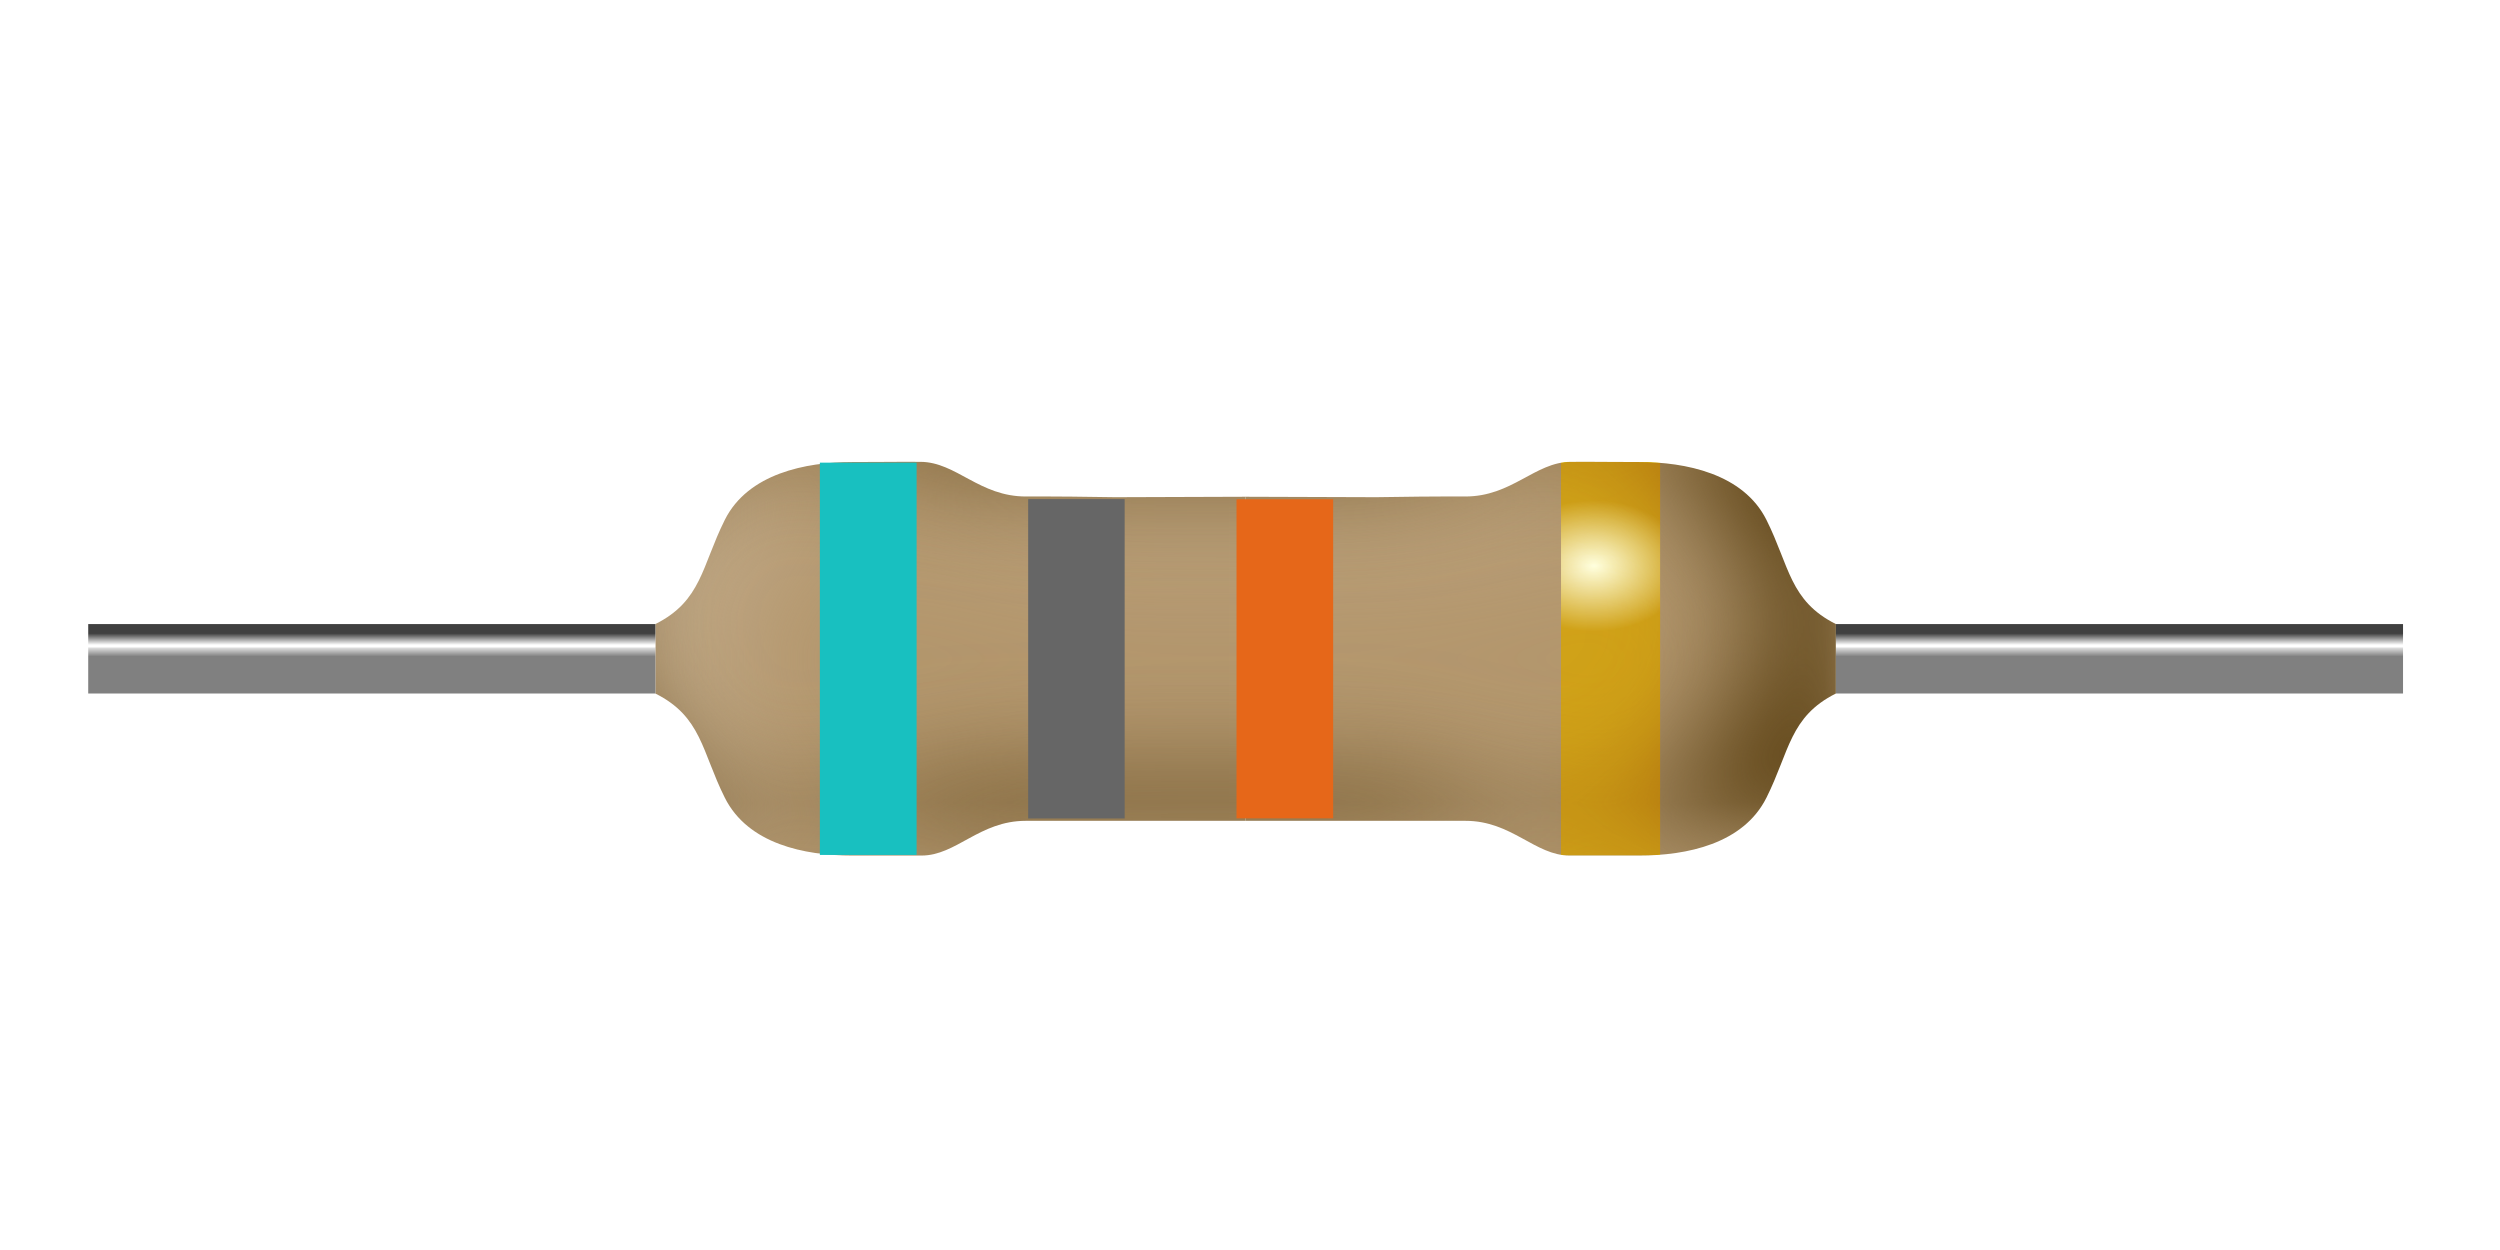
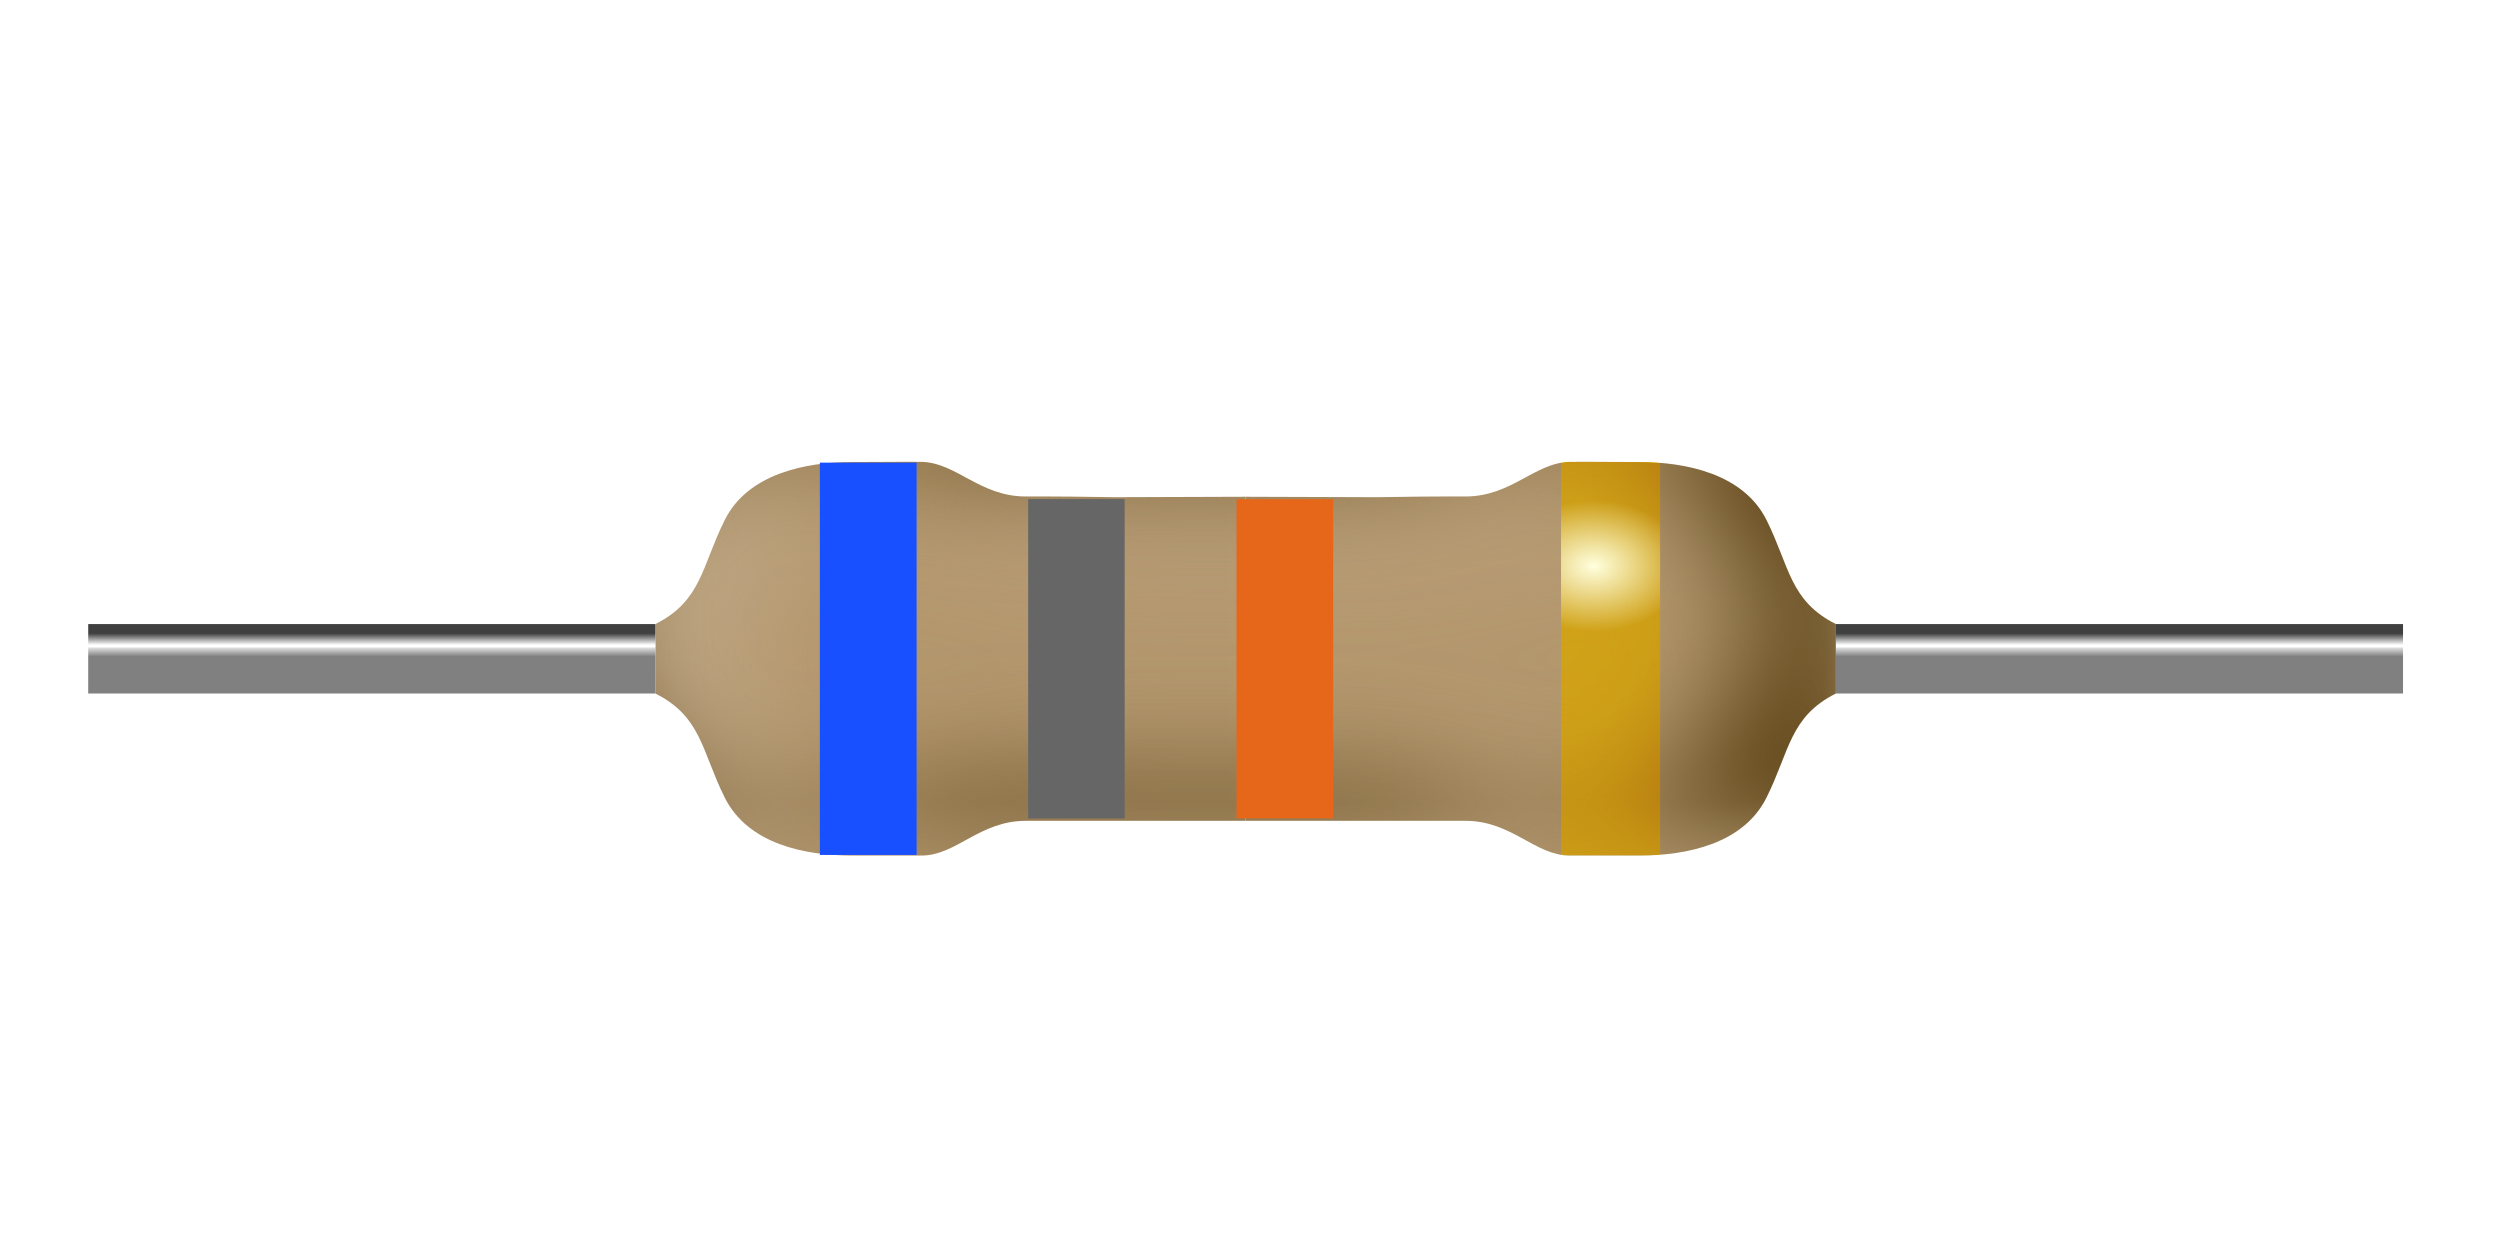
<svg xmlns="http://www.w3.org/2000/svg" xmlns:xlink="http://www.w3.org/1999/xlink" width="108mm" height="54mm" viewBox="0 0 108 54" version="1.1" id="svg8" style="enable-background:new">
  <defs id="defs2">
    <marker style="overflow:visible" id="marker6552" refX="0" refY="0" orient="auto">
      <path transform="scale(-0.6)" d="M 8.719,4.034 -2.207,0.016 8.719,-4.002 c -1.745,2.372 -1.735,5.617 -6e-7,8.035 z" style="fill:#000000;fill-opacity:1;fill-rule:evenodd;stroke:#000000;stroke-width:0.625;stroke-linejoin:round;stroke-opacity:1" id="path6550" />
    </marker>
    <marker orient="auto" refY="0" refX="0" id="marker6446" style="overflow:visible">
      <path id="path6444" style="fill:#000000;fill-opacity:1;fill-rule:evenodd;stroke:#000000;stroke-width:0.625;stroke-linejoin:round;stroke-opacity:1" d="M 8.719,4.034 -2.207,0.016 8.719,-4.002 c -1.745,2.372 -1.735,5.617 -6e-7,8.035 z" transform="scale(-0.6)" />
    </marker>
    <marker orient="auto" refY="0" refX="0" id="Arrow1Lstart" style="overflow:visible">
      <path id="path4851" d="M 0,0 5,-5 -12.5,0 5,5 Z" style="fill:#000000;fill-opacity:1;fill-rule:evenodd;stroke:#000000;stroke-width:1pt;stroke-opacity:1" transform="matrix(0.8,0,0,0.8,10,0)" />
    </marker>
    <marker orient="auto" refY="0" refX="0" id="Arrow2Lend" style="overflow:visible">
      <path id="path4872" style="fill:#000000;fill-opacity:1;fill-rule:evenodd;stroke:#000000;stroke-width:0.625;stroke-linejoin:round;stroke-opacity:1" d="M 8.719,4.034 -2.207,0.016 8.719,-4.002 c -1.745,2.372 -1.735,5.617 -6e-7,8.035 z" transform="matrix(-1.1,0,0,-1.1,-1.1,0)" />
    </marker>
    <linearGradient id="linearGradient7798">
      <stop style="stop-color:#ffffff;stop-opacity:1" offset="0" id="stop7794" />
      <stop style="stop-color:#b08d1c;stop-opacity:1" offset="1" id="stop7796" />
    </linearGradient>
    <linearGradient id="linearGradient5335">
      <stop style="stop-color:#b3966c;stop-opacity:1;" offset="0" id="stop5331" />
      <stop style="stop-color:#b3966c;stop-opacity:1" offset="1" id="stop5333" />
    </linearGradient>
    <linearGradient id="linearGradient4698">
      <stop style="stop-color:#404040;stop-opacity:1" offset="0" id="stop4694" />
      <stop style="stop-color:#ffffff;stop-opacity:1" offset="1" id="stop4696" />
    </linearGradient>
    <linearGradient id="linearGradient4688">
      <stop style="stop-color:#ffffff;stop-opacity:1" offset="0" id="stop4684" />
      <stop style="stop-color:#808080;stop-opacity:1" offset="1" id="stop4686" />
    </linearGradient>
    <filter style="color-interpolation-filters:sRGB" id="filter6573">
      <feFlood flood-opacity="1" flood-color="rgb(205,186,159)" result="flood" id="feFlood6563" />
      <feComposite in="flood" in2="SourceGraphic" operator="out" result="composite1" id="feComposite6565" />
      <feGaussianBlur in="composite1" stdDeviation="7.3" result="blur" id="feGaussianBlur6567" />
      <feOffset dx="0.3" dy="0" result="offset" id="feOffset6569" />
      <feComposite in="offset" in2="SourceGraphic" operator="atop" result="fbSourceGraphic" id="feComposite6571" />
      <feColorMatrix result="fbSourceGraphicAlpha" in="fbSourceGraphic" values="0 0 0 -1 0 0 0 0 -1 0 0 0 0 -1 0 0 0 0 1 0" id="feColorMatrix7727" />
      <feFlood id="feFlood7729" flood-opacity="1" flood-color="rgb(91,64,17)" result="flood" in="fbSourceGraphic" />
      <feComposite in2="fbSourceGraphic" id="feComposite7731" in="flood" operator="out" result="composite1" />
      <feGaussianBlur id="feGaussianBlur7733" in="composite1" stdDeviation="5.208" result="blur" />
      <feOffset id="feOffset7735" dx="-6.3" dy="-3.1" result="offset" />
      <feComposite in2="fbSourceGraphic" id="feComposite7737" in="offset" operator="atop" result="composite2" />
    </filter>
    <linearGradient xlink:href="#linearGradient5335" id="linearGradient7741" gradientUnits="userSpaceOnUse" x1="96" y1="199" x2="96" y2="235" gradientTransform="translate(16,33.99997)" />
    <linearGradient xlink:href="#linearGradient5335" id="linearGradient7743" gradientUnits="userSpaceOnUse" x1="96" y1="199" x2="96" y2="235" gradientTransform="translate(-16,33.99997)" />
    <radialGradient xlink:href="#linearGradient7798" id="radialGradient7800" cx="116.458" cy="188.684" fx="116.458" fy="188.684" r="3" gradientTransform="matrix(-1.333346,-1.33333,1.333329,-1.333345,28.70041,581.8578)" gradientUnits="userSpaceOnUse" />
    <filter style="color-interpolation-filters:sRGB" id="filter8308">
      <feFlood flood-opacity="1" flood-color="rgb(0,0,0)" result="flood" id="feFlood8298" />
      <feComposite in="SourceGraphic" in2="flood" operator="out" result="composite1" id="feComposite8300" />
      <feGaussianBlur in="composite1" stdDeviation="104.7" result="blur" id="feGaussianBlur8302" />
      <feOffset dx="-6.25" dy="-3.1" result="offset" id="feOffset8304" />
      <feComposite in="offset" in2="SourceGraphic" operator="atop" result="composite2" id="feComposite8306" />
    </filter>
    <filter style="color-interpolation-filters:sRGB" id="filter8904">
      <feBlend mode="overlay" in2="BackgroundImage" id="feBlend8906" />
    </filter>
    <linearGradient xlink:href="#linearGradient5335" id="linearGradient3764" gradientUnits="userSpaceOnUse" gradientTransform="translate(-16,33.99997)" x1="96" y1="199" x2="96" y2="235" />
    <linearGradient xlink:href="#linearGradient4688" id="linearGradient3766" gradientUnits="userSpaceOnUse" gradientTransform="translate(-15,-0.1959616)" x1="16" y1="182" x2="16" y2="183" />
    <linearGradient xlink:href="#linearGradient4698" id="linearGradient3768" gradientUnits="userSpaceOnUse" gradientTransform="translate(-15,-0.1959616)" x1="16" y1="181" x2="16" y2="182" />
  </defs>
  <g id="layer1" transform="translate(-60,-139.196)">
    <g style="fill:url(#linearGradient7743);fill-opacity:1;stroke:none;filter:url(#filter6573)" id="g4592" transform="matrix(0.5,0,0,0.5,66.2776,76.20425)">
      <path style="opacity:1;vector-effect:none;fill:url(#linearGradient3764);fill-opacity:1;stroke:none;stroke-width:0.36;stroke-linecap:round;stroke-linejoin:round;stroke-miterlimit:4;stroke-dasharray:none;stroke-dashoffset:0;stroke-opacity:0.473" d="m 95.067,196.903 c -3.757,-0.013 -15,3e-5 -19,3e-5 -4,0 -6,3 -9,3 -3,0 -6,0 -6,0 -4.109,0 -9,-1 -11,-5 -2,-4 -2,-7 -6,-9 v -3 -3 c 4,-2 4,-5 6,-9 2,-4 7,-5 11,-5 4,0 3,-0.031 5.911,-0.016 3.089,0.016 5.089,3.016 9.142,2.993 1.947,-0.011 5.947,0.023 7.677,0.062 3.757,-0.013 7.513,-0.026 11.27,-0.039" id="use4554" />
      <use style="fill:url(#linearGradient7741);fill-opacity:1;stroke:none" transform="matrix(-1,0,0,1,190.1336,-3e-5)" height="100%" width="100%" id="use5307" xlink:href="#use4554" y="0" x="0" />
    </g>
    <g transform="matrix(0.5,0,0,0.5,66.31101,76.15578)" id="g8164">
      <g id="g4704" style="display:inline">
        <rect y="182" x="-5" height="4" width="49" id="rect4594" style="opacity:1;vector-effect:none;fill:url(#linearGradient3766);fill-opacity:1;stroke:none;stroke-width:0.17;stroke-linecap:round;stroke-linejoin:round;stroke-miterlimit:4;stroke-dasharray:none;stroke-dashoffset:0.643;stroke-opacity:0.473" />
        <rect y="180" x="-5" height="2" width="49" id="rect4594-9" style="opacity:1;vector-effect:none;fill:url(#linearGradient3768);fill-opacity:1;stroke:none;stroke-width:0.17;stroke-linecap:round;stroke-linejoin:round;stroke-miterlimit:4;stroke-dasharray:none;stroke-dashoffset:0.643;stroke-opacity:0.473" />
      </g>
      <use x="0" y="0" xlink:href="#g4704" id="use4706" width="100%" height="100%" transform="translate(151)" style="display:inline" />
    </g>
    <rect style="vector-effect:none;fill:url(#radialGradient7800);fill-opacity:1;stroke:none;stroke-width:0.17;stroke-linecap:round;stroke-linejoin:round;stroke-miterlimit:4;stroke-dasharray:none;stroke-dashoffset:0.643;stroke-opacity:1;filter:url(#filter8904)" id="rect7747-1-3-1" width="6" height="34" x="123" y="166" transform="matrix(0.7135041,0,0,0.5003677,39.67537,76.07641)" />
    <rect style="vector-effect:none;fill:#e66719;fill-opacity:1;stroke:none;stroke-width:0.17;stroke-linecap:round;stroke-linejoin:round;stroke-miterlimit:4;stroke-dasharray:none;stroke-dashoffset:0.643;stroke-opacity:1;filter:url(#filter8308)" id="rect7747" width="6" height="28" x="96" y="169" transform="matrix(0.6958142,0,0,0.4923681,46.61933,77.55239)" />
    <rect style="vector-effect:none;fill:#666666;fill-opacity:1;stroke:none;stroke-width:0.17;stroke-linecap:round;stroke-linejoin:round;stroke-miterlimit:4;stroke-dasharray:none;stroke-dashoffset:0.643;stroke-opacity:1;filter:url(#filter8308)" id="rect7747-1" width="6" height="28" x="78" y="169" transform="matrix(0.6947202,0,0,0.4927665,50.22865,77.47951)" />
-     <rect style="vector-effect:none;fill:#18c0c0;fill-opacity:1;stroke:none;stroke-width:0.17;stroke-linecap:round;stroke-linejoin:round;stroke-miterlimit:4;stroke-dasharray:none;stroke-dashoffset:0.643;stroke-opacity:1;filter:url(#filter8308)" id="rect7747-1-3" width="6" height="34" x="61" y="166" transform="matrix(0.6965847,0,0,0.4984398,52.92629,76.4413)" />
+     <rect style="vector-effect:none;fill:#1850ff;fill-opacity:1;stroke:none;stroke-width:0.17;stroke-linecap:round;stroke-linejoin:round;stroke-miterlimit:4;stroke-dasharray:none;stroke-dashoffset:0.643;stroke-opacity:1;filter:url(#filter8308)" id="rect7747-1-3" width="6" height="34" x="61" y="166" transform="matrix(0.6965847,0,0,0.4984398,52.92629,76.4413)" />
    <g id="g6894" transform="translate(-2,-0.8040437)" />
  </g>
</svg>
